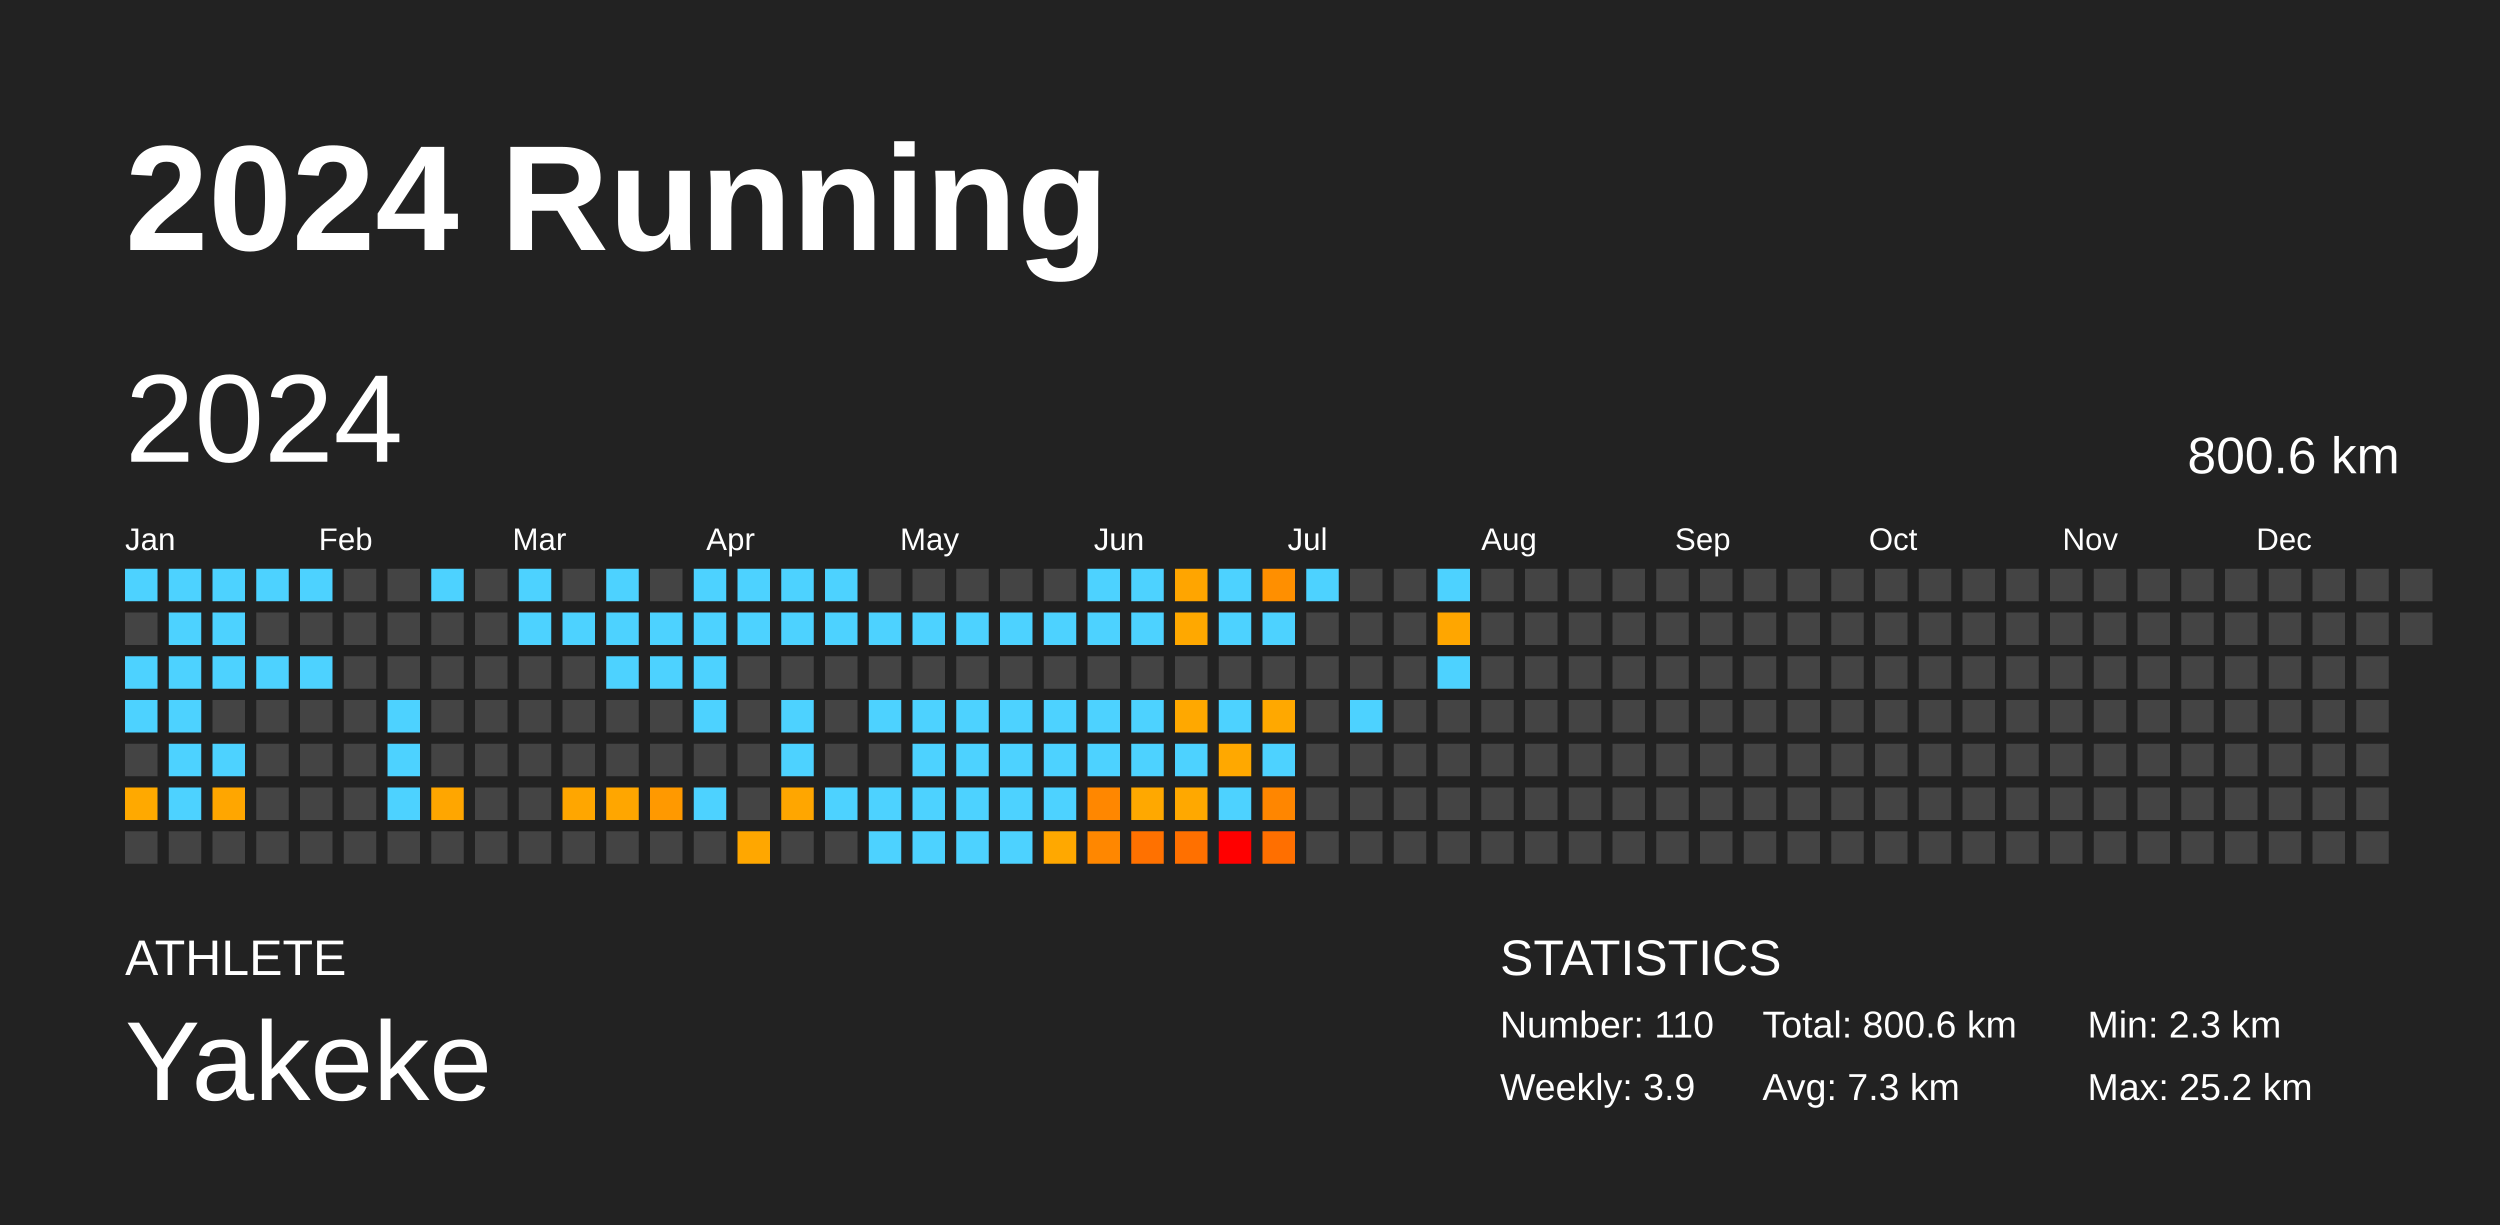
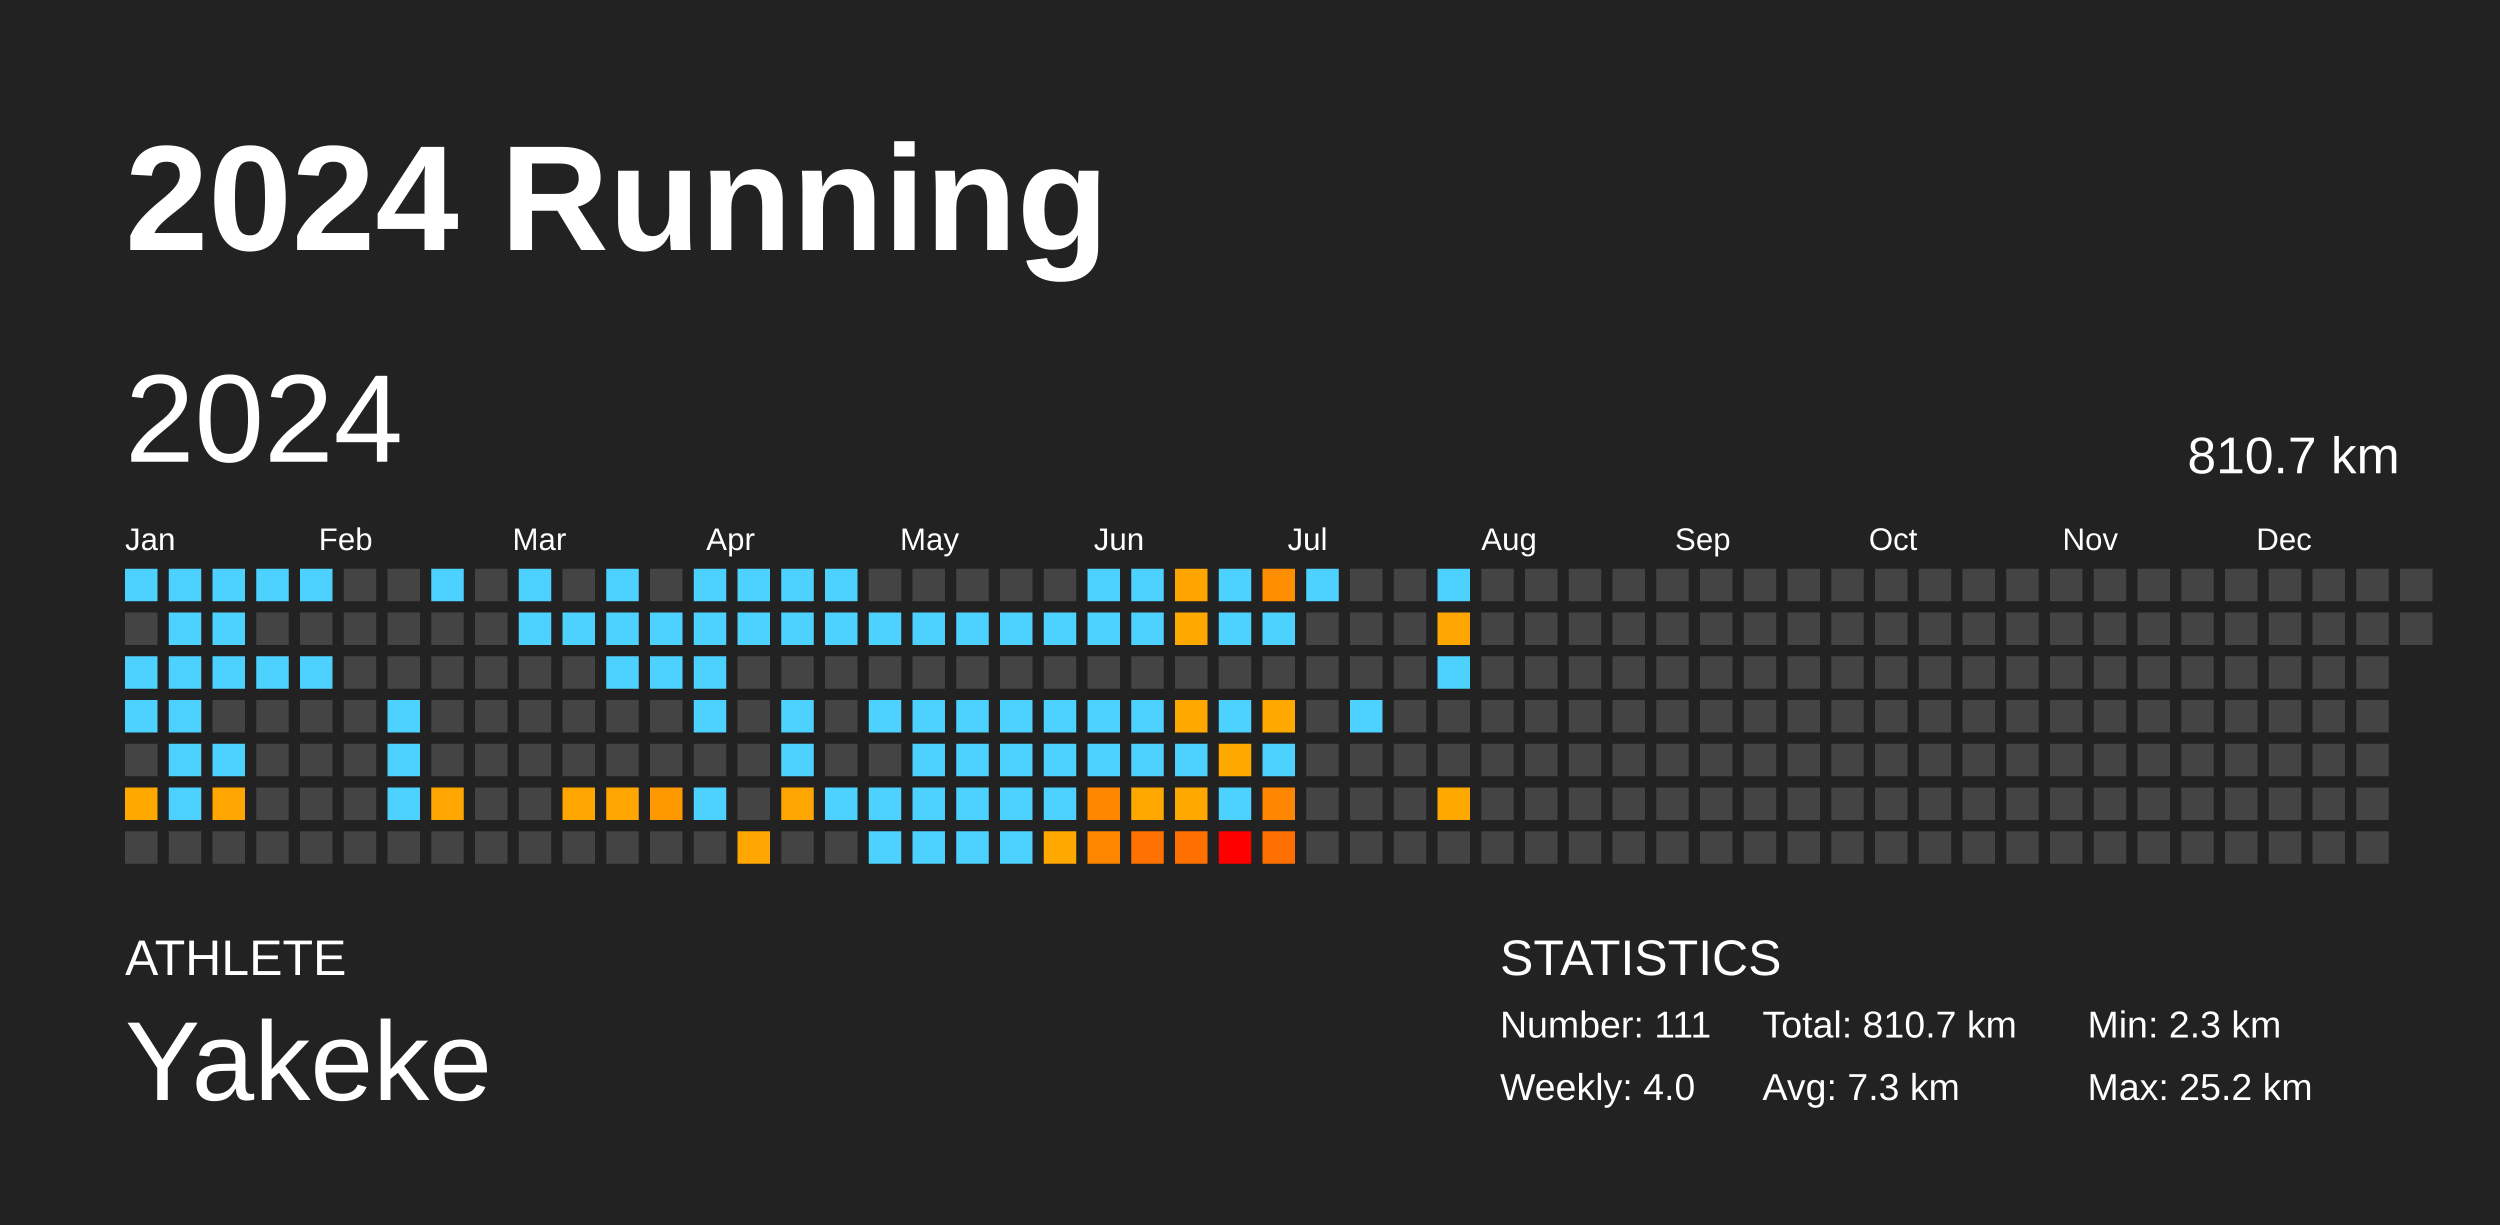
<svg xmlns="http://www.w3.org/2000/svg" baseProfile="full" height="98mm" version="1.1" viewBox="0,0,200,98" width="200mm">
  <defs />
  <rect fill="#222222" height="98" width="200" x="0" y="0" />
  <text fill="#FFFFFF" style="font-size:12px; font-family:Arial; font-weight:bold;" x="10" y="20">2024 Running</text>
  <text fill="#FFFFFF" style="font-size:4px; font-family:Arial" x="10" y="78">ATHLETE</text>
  <text fill="#FFFFFF" style="font-size:9px; font-family:Arial" x="10" y="88">Yakeke</text>
  <text fill="#FFFFFF" style="font-size:4px; font-family:Arial" x="120" y="78">STATISTICS</text>
-   <text fill="#FFFFFF" style="font-size:3px; font-family:Arial" x="120" y="83">Number: 110</text>
-   <text fill="#FFFFFF" style="font-size:3px; font-family:Arial" x="120" y="88">Weekly: 3.9</text>
-   <text fill="#FFFFFF" style="font-size:3px; font-family:Arial" x="141" y="83">Total: 800.6 km</text>
+   <text fill="#FFFFFF" style="font-size:3px; font-family:Arial" x="120" y="83">Number: 111</text>
+   <text fill="#FFFFFF" style="font-size:3px; font-family:Arial" x="120" y="88">Weekly: 4.0</text>
+   <text fill="#FFFFFF" style="font-size:3px; font-family:Arial" x="141" y="83">Total: 810.7 km</text>
  <text fill="#FFFFFF" style="font-size:3px; font-family:Arial" x="141" y="88">Avg: 7.3 km</text>
  <text fill="#FFFFFF" style="font-size:3px; font-family:Arial" x="167" y="83">Min: 2.3 km</text>
  <text fill="#FFFFFF" style="font-size:3px; font-family:Arial" x="167" y="88">Max: 25.2 km</text>
  <text dominant-baseline="hanging" fill="#FFFFFF" style="font-size:10.0px; font-family:Arial;" x="10" y="30">2024</text>
-   <text dominant-baseline="hanging" fill="#FFFFFF" style="font-size:4.125px; font-family:Arial;" x="175" y="35">800.6 km</text>
+   <text dominant-baseline="hanging" fill="#FFFFFF" style="font-size:4.125px; font-family:Arial;" x="175" y="35">810.7 km</text>
  <text fill="#FFFFFF" style="font-size:2.5px; font-family:Arial" x="10.0" y="44">Jan</text>
  <text fill="#FFFFFF" style="font-size:2.5px; font-family:Arial" x="25.5" y="44">Feb</text>
  <text fill="#FFFFFF" style="font-size:2.5px; font-family:Arial" x="41.0" y="44">Mar</text>
  <text fill="#FFFFFF" style="font-size:2.5px; font-family:Arial" x="56.5" y="44">Apr</text>
  <text fill="#FFFFFF" style="font-size:2.5px; font-family:Arial" x="72.0" y="44">May</text>
  <text fill="#FFFFFF" style="font-size:2.5px; font-family:Arial" x="87.5" y="44">Jun</text>
  <text fill="#FFFFFF" style="font-size:2.5px; font-family:Arial" x="103.0" y="44">Jul</text>
  <text fill="#FFFFFF" style="font-size:2.5px; font-family:Arial" x="118.5" y="44">Aug</text>
  <text fill="#FFFFFF" style="font-size:2.5px; font-family:Arial" x="134.0" y="44">Sep</text>
  <text fill="#FFFFFF" style="font-size:2.5px; font-family:Arial" x="149.5" y="44">Oct</text>
  <text fill="#FFFFFF" style="font-size:2.5px; font-family:Arial" x="165.0" y="44">Nov</text>
  <text fill="#FFFFFF" style="font-size:2.5px; font-family:Arial" x="180.5" y="44">Dec</text>
  <rect fill="#4dd2ff" height="2.6" width="2.6" x="10.0" y="45.5" />
  <rect fill="#444444" height="2.6" width="2.6" x="10.0" y="49.0" />
  <rect fill="#4dd2ff" height="2.6" width="2.6" x="10.0" y="52.5" />
  <rect fill="#4dd2ff" height="2.6" width="2.6" x="10.0" y="56.0" />
  <rect fill="#444444" height="2.6" width="2.6" x="10.0" y="59.5" />
  <rect fill="#ffa900" height="2.6" width="2.6" x="10.0" y="63.0" />
  <rect fill="#444444" height="2.6" width="2.6" x="10.0" y="66.5" />
  <rect fill="#4dd2ff" height="2.6" width="2.6" x="13.5" y="45.5" />
  <rect fill="#4dd2ff" height="2.6" width="2.6" x="13.5" y="49.0" />
  <rect fill="#4dd2ff" height="2.6" width="2.6" x="13.5" y="52.5" />
  <rect fill="#4dd2ff" height="2.6" width="2.6" x="13.5" y="56.0" />
  <rect fill="#4dd2ff" height="2.6" width="2.6" x="13.5" y="59.5" />
  <rect fill="#4dd2ff" height="2.6" width="2.6" x="13.5" y="63.0" />
  <rect fill="#444444" height="2.6" width="2.6" x="13.5" y="66.5" />
  <rect fill="#4dd2ff" height="2.6" width="2.6" x="17.0" y="45.5" />
  <rect fill="#4dd2ff" height="2.6" width="2.6" x="17.0" y="49.0" />
  <rect fill="#4dd2ff" height="2.6" width="2.6" x="17.0" y="52.5" />
  <rect fill="#444444" height="2.6" width="2.6" x="17.0" y="56.0" />
  <rect fill="#4dd2ff" height="2.6" width="2.6" x="17.0" y="59.5" />
  <rect fill="#ffa600" height="2.6" width="2.6" x="17.0" y="63.0" />
  <rect fill="#444444" height="2.6" width="2.6" x="17.0" y="66.5" />
  <rect fill="#4dd2ff" height="2.6" width="2.6" x="20.5" y="45.5" />
  <rect fill="#444444" height="2.6" width="2.6" x="20.5" y="49.0" />
  <rect fill="#4dd2ff" height="2.6" width="2.6" x="20.5" y="52.5" />
  <rect fill="#444444" height="2.6" width="2.6" x="20.5" y="56.0" />
  <rect fill="#444444" height="2.6" width="2.6" x="20.5" y="59.5" />
  <rect fill="#444444" height="2.6" width="2.6" x="20.5" y="63.0" />
  <rect fill="#444444" height="2.6" width="2.6" x="20.5" y="66.5" />
  <rect fill="#4dd2ff" height="2.6" width="2.6" x="24.0" y="45.5" />
  <rect fill="#444444" height="2.6" width="2.6" x="24.0" y="49.0" />
  <rect fill="#4dd2ff" height="2.6" width="2.6" x="24.0" y="52.5" />
  <rect fill="#444444" height="2.6" width="2.6" x="24.0" y="56.0" />
  <rect fill="#444444" height="2.6" width="2.6" x="24.0" y="59.5" />
  <rect fill="#444444" height="2.6" width="2.6" x="24.0" y="63.0" />
  <rect fill="#444444" height="2.6" width="2.6" x="24.0" y="66.5" />
  <rect fill="#444444" height="2.6" width="2.6" x="27.5" y="45.5" />
  <rect fill="#444444" height="2.6" width="2.6" x="27.5" y="49.0" />
  <rect fill="#444444" height="2.6" width="2.6" x="27.5" y="52.5" />
  <rect fill="#444444" height="2.6" width="2.6" x="27.5" y="56.0" />
  <rect fill="#444444" height="2.6" width="2.6" x="27.5" y="59.5" />
  <rect fill="#444444" height="2.6" width="2.6" x="27.5" y="63.0" />
  <rect fill="#444444" height="2.6" width="2.6" x="27.5" y="66.5" />
  <rect fill="#444444" height="2.6" width="2.6" x="31.0" y="45.5" />
  <rect fill="#444444" height="2.6" width="2.6" x="31.0" y="49.0" />
  <rect fill="#444444" height="2.6" width="2.6" x="31.0" y="52.5" />
  <rect fill="#4dd2ff" height="2.6" width="2.6" x="31.0" y="56.0" />
  <rect fill="#4dd2ff" height="2.6" width="2.6" x="31.0" y="59.5" />
  <rect fill="#4dd2ff" height="2.6" width="2.6" x="31.0" y="63.0" />
  <rect fill="#444444" height="2.6" width="2.6" x="31.0" y="66.5" />
  <rect fill="#4dd2ff" height="2.6" width="2.6" x="34.5" y="45.5" />
  <rect fill="#444444" height="2.6" width="2.6" x="34.5" y="49.0" />
  <rect fill="#444444" height="2.6" width="2.6" x="34.5" y="52.5" />
  <rect fill="#444444" height="2.6" width="2.6" x="34.5" y="56.0" />
  <rect fill="#444444" height="2.6" width="2.6" x="34.5" y="59.5" />
  <rect fill="#ffa600" height="2.6" width="2.6" x="34.5" y="63.0" />
  <rect fill="#444444" height="2.6" width="2.6" x="34.5" y="66.5" />
  <rect fill="#444444" height="2.6" width="2.6" x="38.0" y="45.5" />
  <rect fill="#444444" height="2.6" width="2.6" x="38.0" y="49.0" />
  <rect fill="#444444" height="2.6" width="2.6" x="38.0" y="52.5" />
  <rect fill="#444444" height="2.6" width="2.6" x="38.0" y="56.0" />
  <rect fill="#444444" height="2.6" width="2.6" x="38.0" y="59.5" />
  <rect fill="#444444" height="2.6" width="2.6" x="38.0" y="63.0" />
  <rect fill="#444444" height="2.6" width="2.6" x="38.0" y="66.5" />
  <rect fill="#4dd2ff" height="2.6" width="2.6" x="41.5" y="45.5" />
  <rect fill="#4dd2ff" height="2.6" width="2.6" x="41.5" y="49.0" />
  <rect fill="#444444" height="2.6" width="2.6" x="41.5" y="52.5" />
  <rect fill="#444444" height="2.6" width="2.6" x="41.5" y="56.0" />
  <rect fill="#444444" height="2.6" width="2.6" x="41.5" y="59.5" />
  <rect fill="#444444" height="2.6" width="2.6" x="41.5" y="63.0" />
  <rect fill="#444444" height="2.6" width="2.6" x="41.5" y="66.5" />
  <rect fill="#444444" height="2.6" width="2.6" x="45.0" y="45.5" />
  <rect fill="#4dd2ff" height="2.6" width="2.6" x="45.0" y="49.0" />
  <rect fill="#444444" height="2.6" width="2.6" x="45.0" y="52.5" />
  <rect fill="#444444" height="2.6" width="2.6" x="45.0" y="56.0" />
  <rect fill="#444444" height="2.6" width="2.6" x="45.0" y="59.5" />
  <rect fill="#ffa600" height="2.6" width="2.6" x="45.0" y="63.0" />
  <rect fill="#444444" height="2.6" width="2.6" x="45.0" y="66.5" />
  <rect fill="#4dd2ff" height="2.6" width="2.6" x="48.5" y="45.5" />
  <rect fill="#4dd2ff" height="2.6" width="2.6" x="48.5" y="49.0" />
  <rect fill="#4dd2ff" height="2.6" width="2.6" x="48.5" y="52.5" />
  <rect fill="#444444" height="2.6" width="2.6" x="48.5" y="56.0" />
  <rect fill="#444444" height="2.6" width="2.6" x="48.5" y="59.5" />
  <rect fill="#ffa600" height="2.6" width="2.6" x="48.5" y="63.0" />
  <rect fill="#444444" height="2.6" width="2.6" x="48.5" y="66.5" />
  <rect fill="#444444" height="2.6" width="2.6" x="52.0" y="45.5" />
  <rect fill="#4dd2ff" height="2.6" width="2.6" x="52.0" y="49.0" />
  <rect fill="#4dd2ff" height="2.6" width="2.6" x="52.0" y="52.5" />
  <rect fill="#444444" height="2.6" width="2.6" x="52.0" y="56.0" />
  <rect fill="#444444" height="2.6" width="2.6" x="52.0" y="59.5" />
  <rect fill="#ff9900" height="2.6" width="2.6" x="52.0" y="63.0" />
  <rect fill="#444444" height="2.6" width="2.6" x="52.0" y="66.5" />
  <rect fill="#4dd2ff" height="2.6" width="2.6" x="55.5" y="45.5" />
  <rect fill="#4dd2ff" height="2.6" width="2.6" x="55.5" y="49.0" />
  <rect fill="#4dd2ff" height="2.6" width="2.6" x="55.5" y="52.5" />
  <rect fill="#4dd2ff" height="2.6" width="2.6" x="55.5" y="56.0" />
  <rect fill="#444444" height="2.6" width="2.6" x="55.5" y="59.5" />
  <rect fill="#4dd2ff" height="2.6" width="2.6" x="55.5" y="63.0" />
  <rect fill="#444444" height="2.6" width="2.6" x="55.5" y="66.5" />
  <rect fill="#4dd2ff" height="2.6" width="2.6" x="59.0" y="45.5" />
  <rect fill="#4dd2ff" height="2.6" width="2.6" x="59.0" y="49.0" />
  <rect fill="#444444" height="2.6" width="2.6" x="59.0" y="52.5" />
  <rect fill="#444444" height="2.6" width="2.6" x="59.0" y="56.0" />
  <rect fill="#444444" height="2.6" width="2.6" x="59.0" y="59.5" />
  <rect fill="#444444" height="2.6" width="2.6" x="59.0" y="63.0" />
  <rect fill="#ffa700" height="2.6" width="2.6" x="59.0" y="66.5" />
  <rect fill="#4dd2ff" height="2.6" width="2.6" x="62.5" y="45.5" />
  <rect fill="#4dd2ff" height="2.6" width="2.6" x="62.5" y="49.0" />
  <rect fill="#444444" height="2.6" width="2.6" x="62.5" y="52.5" />
  <rect fill="#4dd2ff" height="2.6" width="2.6" x="62.5" y="56.0" />
  <rect fill="#4dd2ff" height="2.6" width="2.6" x="62.5" y="59.5" />
  <rect fill="#ffa600" height="2.6" width="2.6" x="62.5" y="63.0" />
  <rect fill="#444444" height="2.6" width="2.6" x="62.5" y="66.5" />
  <rect fill="#4dd2ff" height="2.6" width="2.6" x="66.0" y="45.5" />
  <rect fill="#4dd2ff" height="2.6" width="2.6" x="66.0" y="49.0" />
  <rect fill="#444444" height="2.6" width="2.6" x="66.0" y="52.5" />
  <rect fill="#444444" height="2.6" width="2.6" x="66.0" y="56.0" />
  <rect fill="#444444" height="2.6" width="2.6" x="66.0" y="59.5" />
  <rect fill="#4dd2ff" height="2.6" width="2.6" x="66.0" y="63.0" />
  <rect fill="#444444" height="2.6" width="2.6" x="66.0" y="66.5" />
  <rect fill="#444444" height="2.6" width="2.6" x="69.5" y="45.5" />
  <rect fill="#4dd2ff" height="2.6" width="2.6" x="69.5" y="49.0" />
  <rect fill="#444444" height="2.6" width="2.6" x="69.5" y="52.5" />
  <rect fill="#4dd2ff" height="2.6" width="2.6" x="69.5" y="56.0" />
  <rect fill="#444444" height="2.6" width="2.6" x="69.5" y="59.5" />
  <rect fill="#4dd2ff" height="2.6" width="2.6" x="69.5" y="63.0" />
  <rect fill="#4dd2ff" height="2.6" width="2.6" x="69.5" y="66.5" />
  <rect fill="#444444" height="2.6" width="2.6" x="73.0" y="45.5" />
  <rect fill="#4dd2ff" height="2.6" width="2.6" x="73.0" y="49.0" />
  <rect fill="#444444" height="2.6" width="2.6" x="73.0" y="52.5" />
  <rect fill="#4dd2ff" height="2.6" width="2.6" x="73.0" y="56.0" />
  <rect fill="#4dd2ff" height="2.6" width="2.6" x="73.0" y="59.5" />
  <rect fill="#4dd2ff" height="2.6" width="2.6" x="73.0" y="63.0" />
  <rect fill="#4dd2ff" height="2.6" width="2.6" x="73.0" y="66.5" />
  <rect fill="#444444" height="2.6" width="2.6" x="76.5" y="45.5" />
  <rect fill="#4dd2ff" height="2.6" width="2.6" x="76.5" y="49.0" />
  <rect fill="#444444" height="2.6" width="2.6" x="76.5" y="52.5" />
  <rect fill="#4dd2ff" height="2.6" width="2.6" x="76.5" y="56.0" />
  <rect fill="#4dd2ff" height="2.6" width="2.6" x="76.5" y="59.5" />
  <rect fill="#4dd2ff" height="2.6" width="2.6" x="76.5" y="63.0" />
  <rect fill="#4dd2ff" height="2.6" width="2.6" x="76.5" y="66.5" />
  <rect fill="#444444" height="2.6" width="2.6" x="80.0" y="45.5" />
  <rect fill="#4dd2ff" height="2.6" width="2.6" x="80.0" y="49.0" />
  <rect fill="#444444" height="2.6" width="2.6" x="80.0" y="52.5" />
  <rect fill="#4dd2ff" height="2.6" width="2.6" x="80.0" y="56.0" />
  <rect fill="#4dd2ff" height="2.6" width="2.6" x="80.0" y="59.5" />
  <rect fill="#4dd2ff" height="2.6" width="2.6" x="80.0" y="63.0" />
  <rect fill="#4dd2ff" height="2.6" width="2.6" x="80.0" y="66.5" />
  <rect fill="#444444" height="2.6" width="2.6" x="83.5" y="45.5" />
  <rect fill="#4dd2ff" height="2.6" width="2.6" x="83.5" y="49.0" />
  <rect fill="#444444" height="2.6" width="2.6" x="83.5" y="52.5" />
  <rect fill="#4dd2ff" height="2.6" width="2.6" x="83.5" y="56.0" />
  <rect fill="#4dd2ff" height="2.6" width="2.6" x="83.5" y="59.5" />
  <rect fill="#4dd2ff" height="2.6" width="2.6" x="83.5" y="63.0" />
  <rect fill="#ffa800" height="2.6" width="2.6" x="83.5" y="66.5" />
  <rect fill="#4dd2ff" height="2.6" width="2.6" x="87.0" y="45.5" />
  <rect fill="#4dd2ff" height="2.6" width="2.6" x="87.0" y="49.0" />
  <rect fill="#444444" height="2.6" width="2.6" x="87.0" y="52.5" />
  <rect fill="#4dd2ff" height="2.6" width="2.6" x="87.0" y="56.0" />
  <rect fill="#4dd2ff" height="2.6" width="2.6" x="87.0" y="59.5" />
  <rect fill="#ff8700" height="2.6" width="2.6" x="87.0" y="63.0" />
  <rect fill="#ff8700" height="2.6" width="2.6" x="87.0" y="66.5" />
  <rect fill="#4dd2ff" height="2.6" width="2.6" x="90.5" y="45.5" />
  <rect fill="#4dd2ff" height="2.6" width="2.6" x="90.5" y="49.0" />
  <rect fill="#444444" height="2.6" width="2.6" x="90.5" y="52.5" />
  <rect fill="#4dd2ff" height="2.6" width="2.6" x="90.5" y="56.0" />
  <rect fill="#4dd2ff" height="2.6" width="2.6" x="90.5" y="59.5" />
  <rect fill="#ffa800" height="2.6" width="2.6" x="90.5" y="63.0" />
  <rect fill="#ff7100" height="2.6" width="2.6" x="90.5" y="66.5" />
  <rect fill="#ffa500" height="2.6" width="2.6" x="94.0" y="45.5" />
  <rect fill="#ffa800" height="2.6" width="2.6" x="94.0" y="49.0" />
  <rect fill="#444444" height="2.6" width="2.6" x="94.0" y="52.5" />
  <rect fill="#ffa800" height="2.6" width="2.6" x="94.0" y="56.0" />
  <rect fill="#4dd2ff" height="2.6" width="2.6" x="94.0" y="59.5" />
  <rect fill="#ffa800" height="2.6" width="2.6" x="94.0" y="63.0" />
  <rect fill="#ff7000" height="2.6" width="2.6" x="94.0" y="66.5" />
  <rect fill="#4dd2ff" height="2.6" width="2.6" x="97.5" y="45.5" />
  <rect fill="#4dd2ff" height="2.6" width="2.6" x="97.5" y="49.0" />
  <rect fill="#444444" height="2.6" width="2.6" x="97.5" y="52.5" />
  <rect fill="#4dd2ff" height="2.6" width="2.6" x="97.5" y="56.0" />
  <rect fill="#ffa800" height="2.6" width="2.6" x="97.5" y="59.5" />
  <rect fill="#4dd2ff" height="2.6" width="2.6" x="97.5" y="63.0" />
  <rect fill="red" height="2.6" width="2.6" x="97.5" y="66.5" />
  <rect fill="#ff8f00" height="2.6" width="2.6" x="101.0" y="45.5" />
  <rect fill="#4dd2ff" height="2.6" width="2.6" x="101.0" y="49.0" />
  <rect fill="#444444" height="2.6" width="2.6" x="101.0" y="52.5" />
  <rect fill="#ffa800" height="2.6" width="2.6" x="101.0" y="56.0" />
  <rect fill="#4dd2ff" height="2.6" width="2.6" x="101.0" y="59.5" />
  <rect fill="#ff8600" height="2.6" width="2.6" x="101.0" y="63.0" />
  <rect fill="#ff6f00" height="2.6" width="2.6" x="101.0" y="66.5" />
  <rect fill="#4dd2ff" height="2.6" width="2.6" x="104.5" y="45.5" />
  <rect fill="#444444" height="2.6" width="2.6" x="104.5" y="49.0" />
  <rect fill="#444444" height="2.6" width="2.6" x="104.5" y="52.5" />
  <rect fill="#444444" height="2.6" width="2.6" x="104.5" y="56.0" />
  <rect fill="#444444" height="2.6" width="2.6" x="104.5" y="59.5" />
  <rect fill="#444444" height="2.6" width="2.6" x="104.5" y="63.0" />
  <rect fill="#444444" height="2.6" width="2.6" x="104.5" y="66.5" />
  <rect fill="#444444" height="2.6" width="2.6" x="108.0" y="45.5" />
  <rect fill="#444444" height="2.6" width="2.6" x="108.0" y="49.0" />
  <rect fill="#444444" height="2.6" width="2.6" x="108.0" y="52.5" />
  <rect fill="#4dd2ff" height="2.6" width="2.6" x="108.0" y="56.0" />
  <rect fill="#444444" height="2.6" width="2.6" x="108.0" y="59.5" />
  <rect fill="#444444" height="2.6" width="2.6" x="108.0" y="63.0" />
  <rect fill="#444444" height="2.6" width="2.6" x="108.0" y="66.5" />
  <rect fill="#444444" height="2.6" width="2.6" x="111.5" y="45.5" />
  <rect fill="#444444" height="2.6" width="2.6" x="111.5" y="49.0" />
  <rect fill="#444444" height="2.6" width="2.6" x="111.5" y="52.5" />
  <rect fill="#444444" height="2.6" width="2.6" x="111.5" y="56.0" />
  <rect fill="#444444" height="2.6" width="2.6" x="111.5" y="59.5" />
  <rect fill="#444444" height="2.6" width="2.6" x="111.5" y="63.0" />
  <rect fill="#444444" height="2.6" width="2.6" x="111.5" y="66.5" />
  <rect fill="#4dd2ff" height="2.6" width="2.6" x="115.0" y="45.5" />
  <rect fill="#ffa600" height="2.6" width="2.6" x="115.0" y="49.0" />
  <rect fill="#4dd2ff" height="2.6" width="2.6" x="115.0" y="52.5" />
  <rect fill="#444444" height="2.6" width="2.6" x="115.0" y="56.0" />
  <rect fill="#444444" height="2.6" width="2.6" x="115.0" y="59.5" />
-   <rect fill="#444444" height="2.6" width="2.6" x="115.0" y="63.0" />
+   <rect fill="#ffa800" height="2.6" width="2.6" x="115.0" y="63.0" />
  <rect fill="#444444" height="2.6" width="2.6" x="115.0" y="66.5" />
  <rect fill="#444444" height="2.6" width="2.6" x="118.5" y="45.5" />
  <rect fill="#444444" height="2.6" width="2.6" x="118.5" y="49.0" />
  <rect fill="#444444" height="2.6" width="2.6" x="118.5" y="52.5" />
  <rect fill="#444444" height="2.6" width="2.6" x="118.5" y="56.0" />
  <rect fill="#444444" height="2.6" width="2.6" x="118.5" y="59.5" />
  <rect fill="#444444" height="2.6" width="2.6" x="118.5" y="63.0" />
  <rect fill="#444444" height="2.6" width="2.6" x="118.5" y="66.5" />
  <rect fill="#444444" height="2.6" width="2.6" x="122.0" y="45.5" />
  <rect fill="#444444" height="2.6" width="2.6" x="122.0" y="49.0" />
  <rect fill="#444444" height="2.6" width="2.6" x="122.0" y="52.5" />
  <rect fill="#444444" height="2.6" width="2.6" x="122.0" y="56.0" />
  <rect fill="#444444" height="2.6" width="2.6" x="122.0" y="59.5" />
  <rect fill="#444444" height="2.6" width="2.6" x="122.0" y="63.0" />
  <rect fill="#444444" height="2.6" width="2.6" x="122.0" y="66.5" />
  <rect fill="#444444" height="2.6" width="2.6" x="125.5" y="45.5" />
  <rect fill="#444444" height="2.6" width="2.6" x="125.5" y="49.0" />
  <rect fill="#444444" height="2.6" width="2.6" x="125.5" y="52.5" />
  <rect fill="#444444" height="2.6" width="2.6" x="125.5" y="56.0" />
  <rect fill="#444444" height="2.6" width="2.6" x="125.5" y="59.5" />
  <rect fill="#444444" height="2.6" width="2.6" x="125.5" y="63.0" />
  <rect fill="#444444" height="2.6" width="2.6" x="125.5" y="66.5" />
  <rect fill="#444444" height="2.6" width="2.6" x="129.0" y="45.5" />
  <rect fill="#444444" height="2.6" width="2.6" x="129.0" y="49.0" />
  <rect fill="#444444" height="2.6" width="2.6" x="129.0" y="52.5" />
  <rect fill="#444444" height="2.6" width="2.6" x="129.0" y="56.0" />
  <rect fill="#444444" height="2.6" width="2.6" x="129.0" y="59.5" />
  <rect fill="#444444" height="2.6" width="2.6" x="129.0" y="63.0" />
  <rect fill="#444444" height="2.6" width="2.6" x="129.0" y="66.5" />
  <rect fill="#444444" height="2.6" width="2.6" x="132.5" y="45.5" />
  <rect fill="#444444" height="2.6" width="2.6" x="132.5" y="49.0" />
  <rect fill="#444444" height="2.6" width="2.6" x="132.5" y="52.5" />
  <rect fill="#444444" height="2.6" width="2.6" x="132.5" y="56.0" />
  <rect fill="#444444" height="2.6" width="2.6" x="132.5" y="59.5" />
  <rect fill="#444444" height="2.6" width="2.6" x="132.5" y="63.0" />
  <rect fill="#444444" height="2.6" width="2.6" x="132.5" y="66.5" />
  <rect fill="#444444" height="2.6" width="2.6" x="136.0" y="45.5" />
  <rect fill="#444444" height="2.6" width="2.6" x="136.0" y="49.0" />
  <rect fill="#444444" height="2.6" width="2.6" x="136.0" y="52.5" />
  <rect fill="#444444" height="2.6" width="2.6" x="136.0" y="56.0" />
  <rect fill="#444444" height="2.6" width="2.6" x="136.0" y="59.5" />
  <rect fill="#444444" height="2.6" width="2.6" x="136.0" y="63.0" />
  <rect fill="#444444" height="2.6" width="2.6" x="136.0" y="66.5" />
  <rect fill="#444444" height="2.6" width="2.6" x="139.5" y="45.5" />
  <rect fill="#444444" height="2.6" width="2.6" x="139.5" y="49.0" />
  <rect fill="#444444" height="2.6" width="2.6" x="139.5" y="52.5" />
  <rect fill="#444444" height="2.6" width="2.6" x="139.5" y="56.0" />
  <rect fill="#444444" height="2.6" width="2.6" x="139.5" y="59.5" />
  <rect fill="#444444" height="2.6" width="2.6" x="139.5" y="63.0" />
  <rect fill="#444444" height="2.6" width="2.6" x="139.5" y="66.5" />
  <rect fill="#444444" height="2.6" width="2.6" x="143.0" y="45.5" />
  <rect fill="#444444" height="2.6" width="2.6" x="143.0" y="49.0" />
  <rect fill="#444444" height="2.6" width="2.6" x="143.0" y="52.5" />
  <rect fill="#444444" height="2.6" width="2.6" x="143.0" y="56.0" />
  <rect fill="#444444" height="2.6" width="2.6" x="143.0" y="59.5" />
  <rect fill="#444444" height="2.6" width="2.6" x="143.0" y="63.0" />
  <rect fill="#444444" height="2.6" width="2.6" x="143.0" y="66.5" />
  <rect fill="#444444" height="2.6" width="2.6" x="146.5" y="45.5" />
  <rect fill="#444444" height="2.6" width="2.6" x="146.5" y="49.0" />
  <rect fill="#444444" height="2.6" width="2.6" x="146.5" y="52.5" />
  <rect fill="#444444" height="2.6" width="2.6" x="146.5" y="56.0" />
  <rect fill="#444444" height="2.6" width="2.6" x="146.5" y="59.5" />
  <rect fill="#444444" height="2.6" width="2.6" x="146.5" y="63.0" />
  <rect fill="#444444" height="2.6" width="2.6" x="146.5" y="66.5" />
  <rect fill="#444444" height="2.6" width="2.6" x="150.0" y="45.5" />
  <rect fill="#444444" height="2.6" width="2.6" x="150.0" y="49.0" />
  <rect fill="#444444" height="2.6" width="2.6" x="150.0" y="52.5" />
  <rect fill="#444444" height="2.6" width="2.6" x="150.0" y="56.0" />
  <rect fill="#444444" height="2.6" width="2.6" x="150.0" y="59.5" />
  <rect fill="#444444" height="2.6" width="2.6" x="150.0" y="63.0" />
  <rect fill="#444444" height="2.6" width="2.6" x="150.0" y="66.5" />
  <rect fill="#444444" height="2.6" width="2.6" x="153.5" y="45.5" />
  <rect fill="#444444" height="2.6" width="2.6" x="153.5" y="49.0" />
  <rect fill="#444444" height="2.6" width="2.6" x="153.5" y="52.5" />
  <rect fill="#444444" height="2.6" width="2.6" x="153.5" y="56.0" />
  <rect fill="#444444" height="2.6" width="2.6" x="153.5" y="59.5" />
  <rect fill="#444444" height="2.6" width="2.6" x="153.5" y="63.0" />
  <rect fill="#444444" height="2.6" width="2.6" x="153.5" y="66.5" />
  <rect fill="#444444" height="2.6" width="2.6" x="157.0" y="45.5" />
  <rect fill="#444444" height="2.6" width="2.6" x="157.0" y="49.0" />
  <rect fill="#444444" height="2.6" width="2.6" x="157.0" y="52.5" />
  <rect fill="#444444" height="2.6" width="2.6" x="157.0" y="56.0" />
  <rect fill="#444444" height="2.6" width="2.6" x="157.0" y="59.5" />
  <rect fill="#444444" height="2.6" width="2.6" x="157.0" y="63.0" />
  <rect fill="#444444" height="2.6" width="2.6" x="157.0" y="66.5" />
  <rect fill="#444444" height="2.6" width="2.6" x="160.5" y="45.5" />
  <rect fill="#444444" height="2.6" width="2.6" x="160.5" y="49.0" />
  <rect fill="#444444" height="2.6" width="2.6" x="160.5" y="52.5" />
  <rect fill="#444444" height="2.6" width="2.6" x="160.5" y="56.0" />
  <rect fill="#444444" height="2.6" width="2.6" x="160.5" y="59.5" />
  <rect fill="#444444" height="2.6" width="2.6" x="160.5" y="63.0" />
  <rect fill="#444444" height="2.6" width="2.6" x="160.5" y="66.5" />
  <rect fill="#444444" height="2.6" width="2.6" x="164.0" y="45.5" />
  <rect fill="#444444" height="2.6" width="2.6" x="164.0" y="49.0" />
  <rect fill="#444444" height="2.6" width="2.6" x="164.0" y="52.5" />
  <rect fill="#444444" height="2.6" width="2.6" x="164.0" y="56.0" />
  <rect fill="#444444" height="2.6" width="2.6" x="164.0" y="59.5" />
  <rect fill="#444444" height="2.6" width="2.6" x="164.0" y="63.0" />
  <rect fill="#444444" height="2.6" width="2.6" x="164.0" y="66.5" />
  <rect fill="#444444" height="2.6" width="2.6" x="167.5" y="45.5" />
  <rect fill="#444444" height="2.6" width="2.6" x="167.5" y="49.0" />
  <rect fill="#444444" height="2.6" width="2.6" x="167.5" y="52.5" />
  <rect fill="#444444" height="2.6" width="2.6" x="167.5" y="56.0" />
  <rect fill="#444444" height="2.6" width="2.6" x="167.5" y="59.5" />
  <rect fill="#444444" height="2.6" width="2.6" x="167.5" y="63.0" />
  <rect fill="#444444" height="2.6" width="2.6" x="167.5" y="66.5" />
  <rect fill="#444444" height="2.6" width="2.6" x="171.0" y="45.5" />
  <rect fill="#444444" height="2.6" width="2.6" x="171.0" y="49.0" />
  <rect fill="#444444" height="2.6" width="2.6" x="171.0" y="52.5" />
  <rect fill="#444444" height="2.6" width="2.6" x="171.0" y="56.0" />
  <rect fill="#444444" height="2.6" width="2.6" x="171.0" y="59.5" />
  <rect fill="#444444" height="2.6" width="2.6" x="171.0" y="63.0" />
  <rect fill="#444444" height="2.6" width="2.6" x="171.0" y="66.5" />
  <rect fill="#444444" height="2.6" width="2.6" x="174.5" y="45.5" />
  <rect fill="#444444" height="2.6" width="2.6" x="174.5" y="49.0" />
  <rect fill="#444444" height="2.6" width="2.6" x="174.5" y="52.5" />
  <rect fill="#444444" height="2.6" width="2.6" x="174.5" y="56.0" />
  <rect fill="#444444" height="2.6" width="2.6" x="174.5" y="59.5" />
  <rect fill="#444444" height="2.6" width="2.6" x="174.5" y="63.0" />
  <rect fill="#444444" height="2.6" width="2.6" x="174.5" y="66.5" />
  <rect fill="#444444" height="2.6" width="2.6" x="178.0" y="45.5" />
  <rect fill="#444444" height="2.6" width="2.6" x="178.0" y="49.0" />
  <rect fill="#444444" height="2.6" width="2.6" x="178.0" y="52.5" />
  <rect fill="#444444" height="2.6" width="2.6" x="178.0" y="56.0" />
  <rect fill="#444444" height="2.6" width="2.6" x="178.0" y="59.5" />
  <rect fill="#444444" height="2.6" width="2.6" x="178.0" y="63.0" />
  <rect fill="#444444" height="2.6" width="2.6" x="178.0" y="66.5" />
  <rect fill="#444444" height="2.6" width="2.6" x="181.5" y="45.5" />
  <rect fill="#444444" height="2.6" width="2.6" x="181.5" y="49.0" />
  <rect fill="#444444" height="2.6" width="2.6" x="181.5" y="52.5" />
  <rect fill="#444444" height="2.6" width="2.6" x="181.5" y="56.0" />
  <rect fill="#444444" height="2.6" width="2.6" x="181.5" y="59.5" />
  <rect fill="#444444" height="2.6" width="2.6" x="181.5" y="63.0" />
  <rect fill="#444444" height="2.6" width="2.6" x="181.5" y="66.5" />
  <rect fill="#444444" height="2.6" width="2.6" x="185.0" y="45.5" />
  <rect fill="#444444" height="2.6" width="2.6" x="185.0" y="49.0" />
  <rect fill="#444444" height="2.6" width="2.6" x="185.0" y="52.5" />
  <rect fill="#444444" height="2.6" width="2.6" x="185.0" y="56.0" />
  <rect fill="#444444" height="2.6" width="2.6" x="185.0" y="59.5" />
  <rect fill="#444444" height="2.6" width="2.6" x="185.0" y="63.0" />
  <rect fill="#444444" height="2.6" width="2.6" x="185.0" y="66.5" />
  <rect fill="#444444" height="2.6" width="2.6" x="188.5" y="45.5" />
  <rect fill="#444444" height="2.6" width="2.6" x="188.5" y="49.0" />
  <rect fill="#444444" height="2.6" width="2.6" x="188.5" y="52.5" />
  <rect fill="#444444" height="2.6" width="2.6" x="188.5" y="56.0" />
  <rect fill="#444444" height="2.6" width="2.6" x="188.5" y="59.5" />
  <rect fill="#444444" height="2.6" width="2.6" x="188.5" y="63.0" />
  <rect fill="#444444" height="2.6" width="2.6" x="188.5" y="66.5" />
  <rect fill="#444444" height="2.6" width="2.6" x="192.0" y="45.5" />
  <rect fill="#444444" height="2.6" width="2.6" x="192.0" y="49.0" />
</svg>
